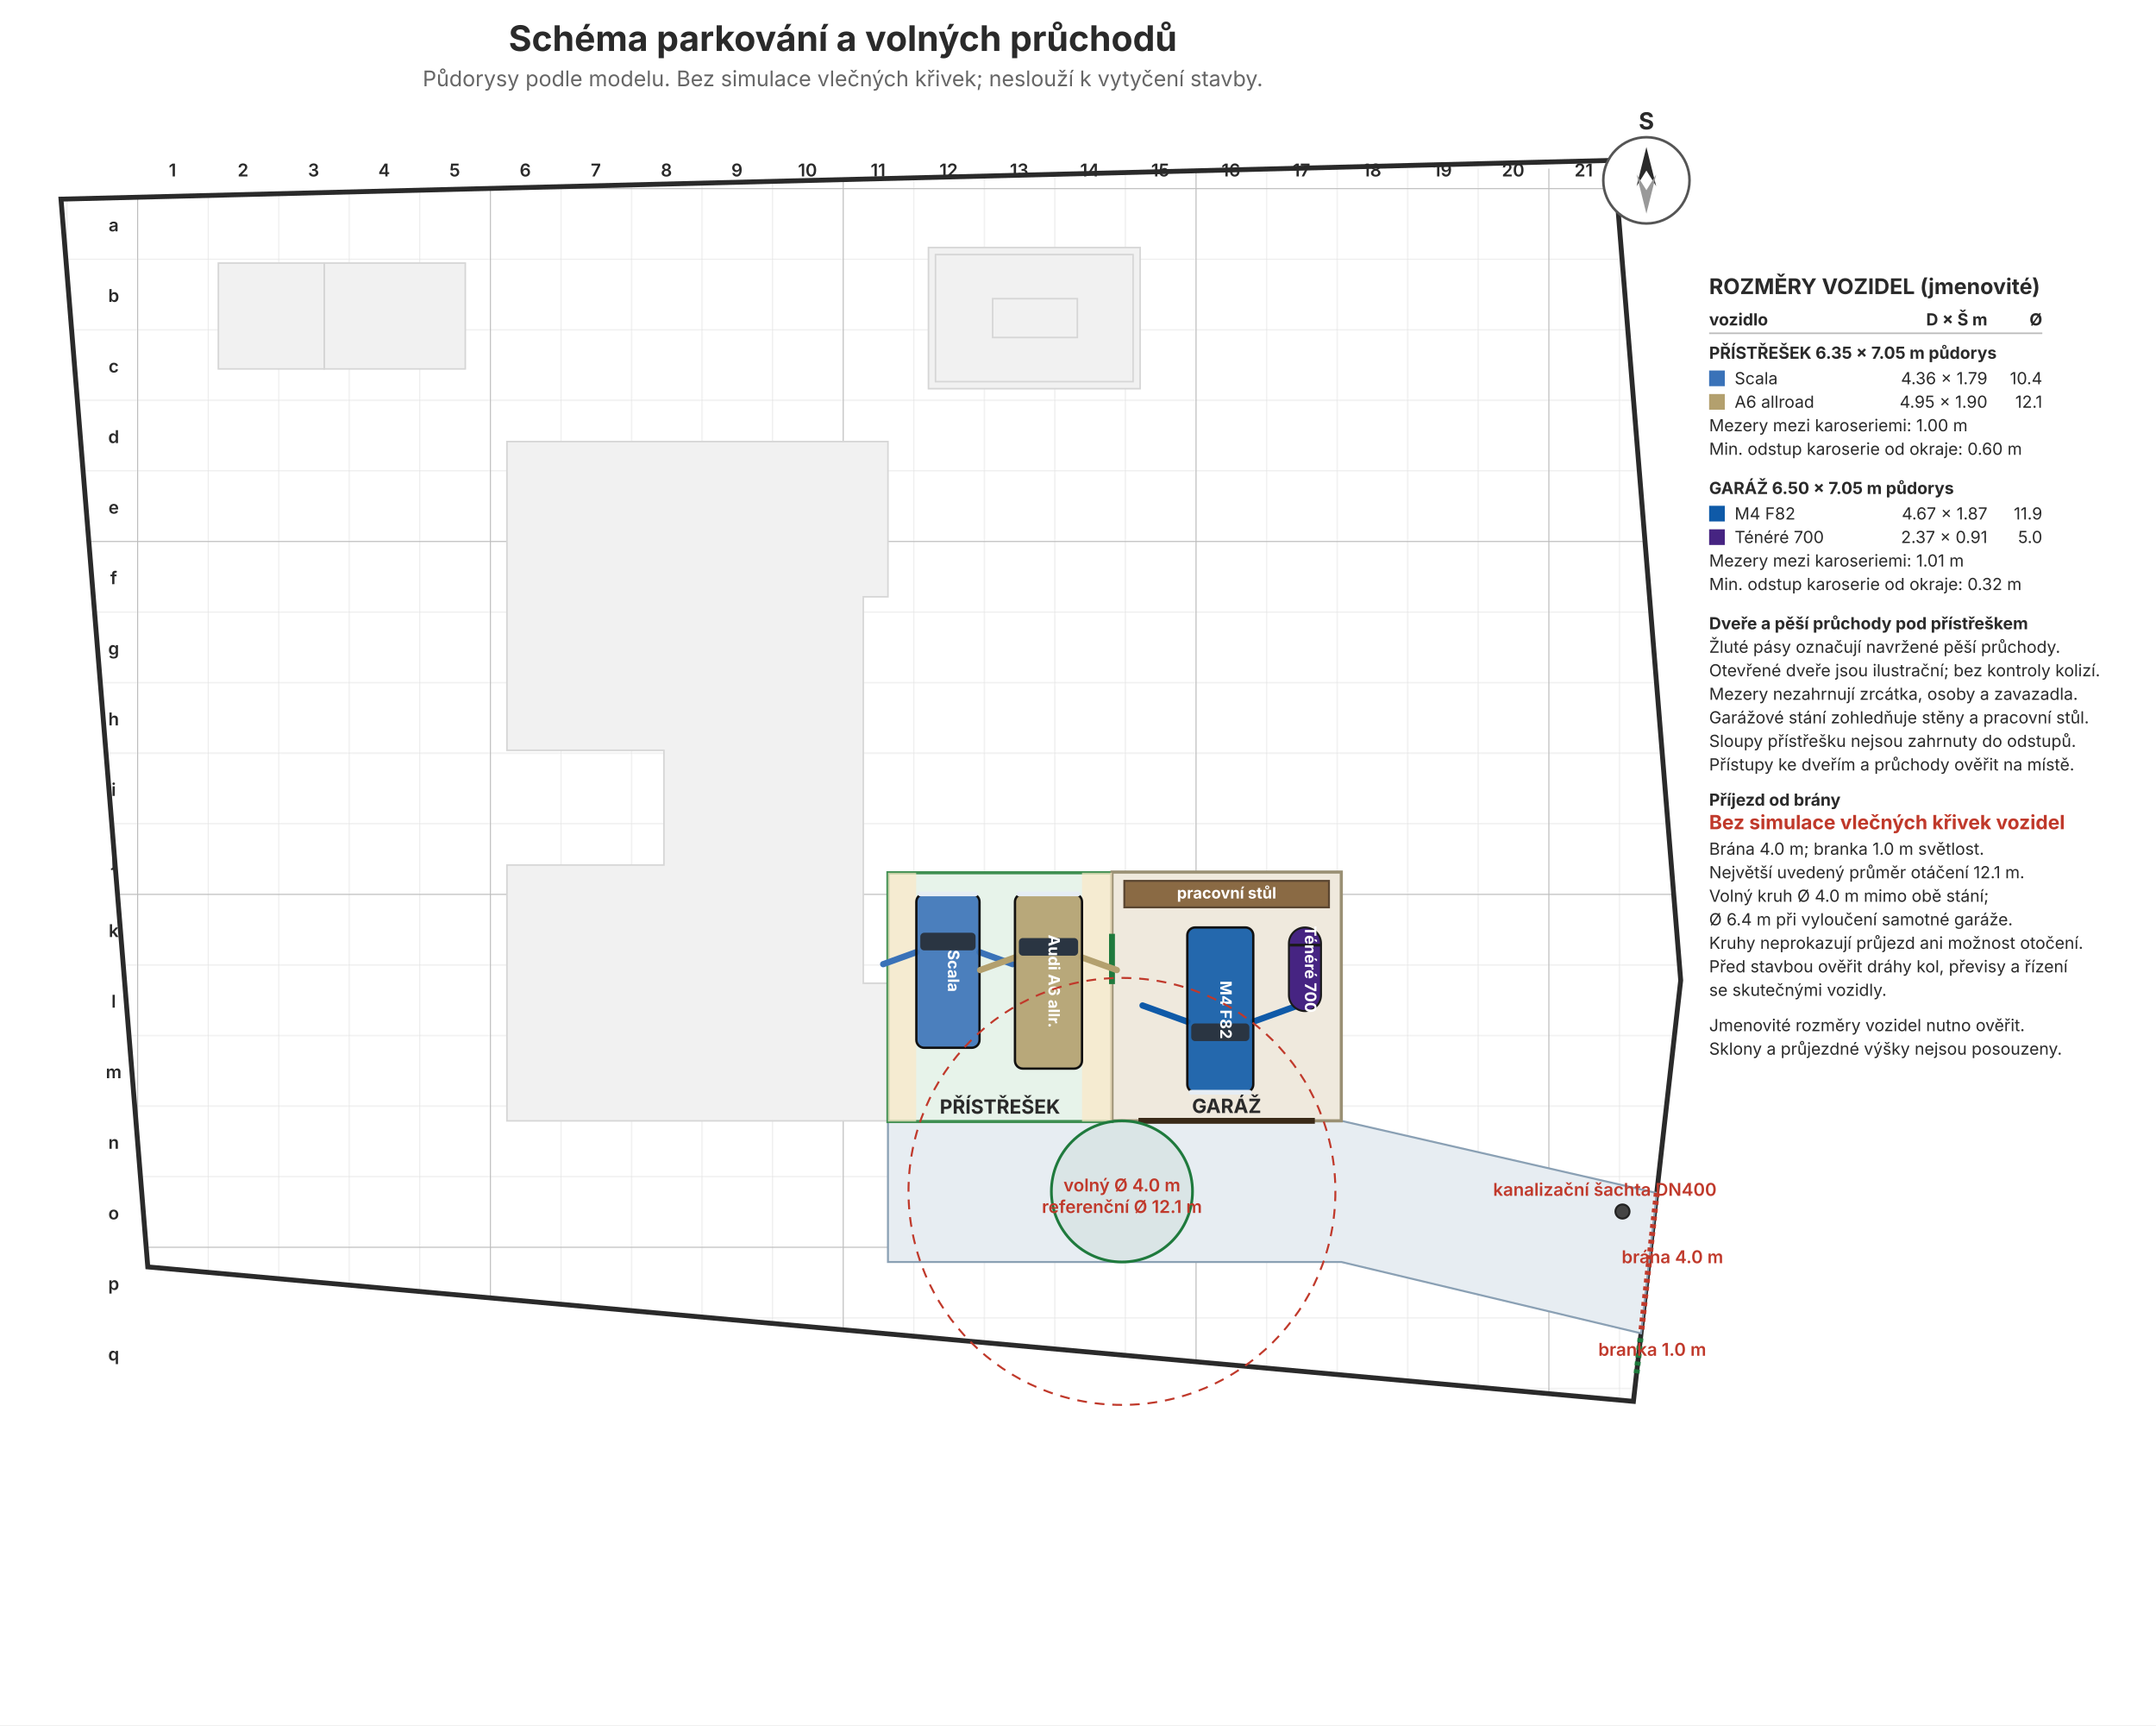
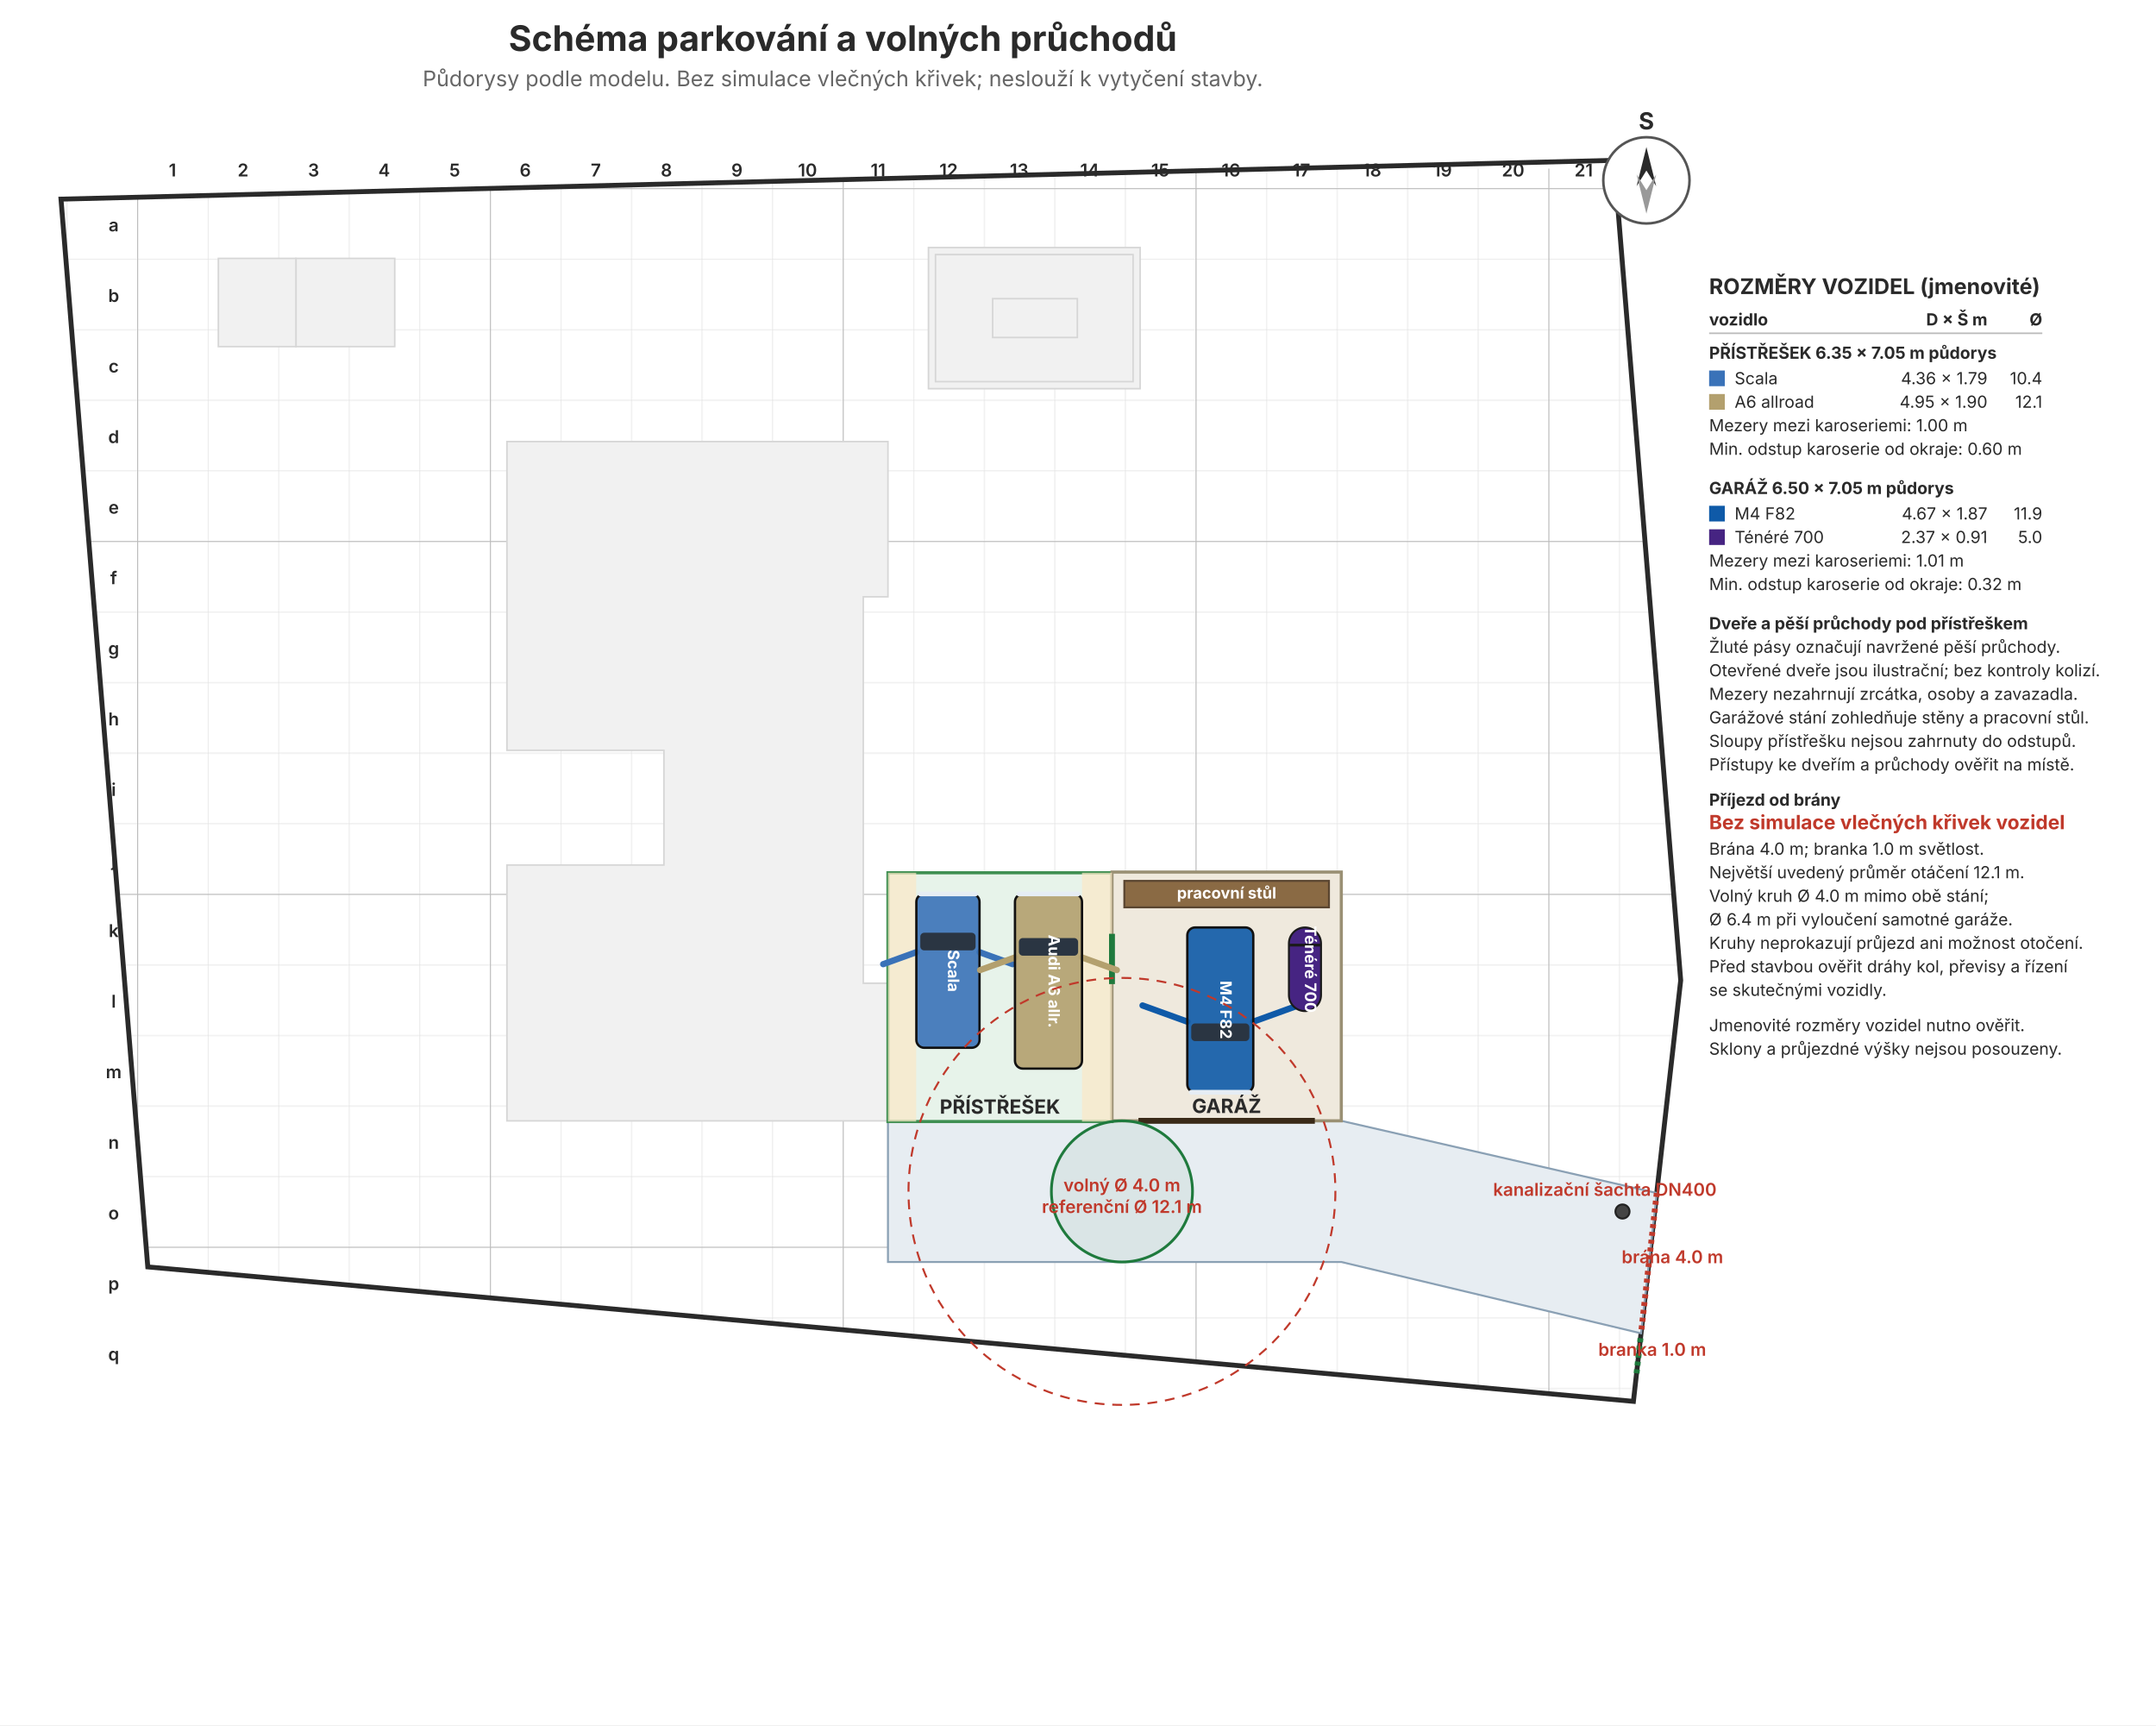
<svg xmlns="http://www.w3.org/2000/svg" viewBox="0 0 1100 880" font-family="-apple-system, BlinkMacSystemFont, sans-serif">
  <defs>
    <pattern id="cg" width="36" height="36" patternUnits="userSpaceOnUse">
      <path d="M 36 0 L 0 0 0 36" fill="none" stroke="#e2e2e2" stroke-width="0.6" />
    </pattern>
    <pattern id="mg" width="180" height="180" patternUnits="userSpaceOnUse">
      <rect width="180" height="180" fill="url(#cg)" />
      <path d="M 180 0 L 0 0 0 180" fill="none" stroke="#bcbcbc" stroke-width="1" />
    </pattern>
    <clipPath id="plot">
      <polygon points="-38.88,5.58 753.48,-14.22 787.5,404.1 779.4,475.74 763.38,618.84 5.4,550.26" />
    </clipPath>
    <marker id="arrow" markerWidth="9" markerHeight="9" refX="7" refY="4.5" orient="auto">
      <path d="M0,0 L9,4.5 L0,9 z" fill="#c0392b" />
    </marker>
  </defs>
  <style>
    text{font-family:-apple-system,sans-serif;fill:#2a2a2a}
    .title{font-size:18px;font-weight:700;text-anchor:middle}
    .sub{font-size:11px;fill:#666;text-anchor:middle}
    .axis{font-size:9px;fill:#777;text-anchor:middle;font-weight:600}
    .bay{font-size:10px;font-weight:700}
    .vlbl{font-size:8px;font-weight:700;fill:#fff}
    .dim{font-size:9px;fill:#c0392b;text-anchor:middle;font-weight:600}
    .ph{font-size:11px;font-weight:700}
    .pt{font-size:8.5px}
    .ok{font-size:10px;font-weight:700;fill:#1f7a3d}
    .bad{font-size:10px;font-weight:700;fill:#c0392b}
  </style>
  <rect width="1100" height="880" fill="white" />
  <text x="430" y="26" class="title">Schéma parkování a volných průchodů</text>
  <text x="430" y="44" class="sub">Půdorysy podle modelu. Bez simulace vlečných křivek; neslouží k vytyčení stavby.</text>
  <g transform="translate(70, 96)">
    <g clip-path="url(#plot)">
      <rect x="-50" y="-10" width="900" height="720" fill="url(#mg)" />
    </g>
    <polygon points="-38.88,5.58 753.48,-14.22 787.5,404.1 779.4,475.74 763.38,618.84 5.4,550.26" fill="none" stroke="#2a2a2a" stroke-width="2.5" />
    <g class="axis">
      <text x="18" y="-6">1</text>
      <text x="54" y="-6">2</text>
      <text x="90" y="-6">3</text>
      <text x="126" y="-6">4</text>
      <text x="162" y="-6">5</text>
      <text x="198" y="-6">6</text>
      <text x="234" y="-6">7</text>
      <text x="270" y="-6">8</text>
      <text x="306" y="-6">9</text>
      <text x="342" y="-6">10</text>
      <text x="378" y="-6">11</text>
      <text x="414" y="-6">12</text>
      <text x="450" y="-6">13</text>
      <text x="486" y="-6">14</text>
      <text x="522" y="-6">15</text>
      <text x="558" y="-6">16</text>
      <text x="594" y="-6">17</text>
      <text x="630" y="-6">18</text>
      <text x="666" y="-6">19</text>
      <text x="702" y="-6">20</text>
      <text x="738" y="-6">21</text>
      <text x="774" y="-6">22</text>
    </g>
    <g class="axis">
      <text x="-12" y="22">a</text>
      <text x="-12" y="58">b</text>
      <text x="-12" y="94">c</text>
      <text x="-12" y="130">d</text>
      <text x="-12" y="166">e</text>
      <text x="-12" y="202">f</text>
      <text x="-12" y="238">g</text>
      <text x="-12" y="274">h</text>
      <text x="-12" y="310">i</text>
      <text x="-12" y="346">j</text>
      <text x="-12" y="382">k</text>
      <text x="-12" y="418">l</text>
      <text x="-12" y="454">m</text>
      <text x="-12" y="490">n</text>
      <text x="-12" y="526">o</text>
      <text x="-12" y="562">p</text>
      <text x="-12" y="598">q</text>
    </g>
    <g clip-path="url(#plot)" fill="#f1f1f1" stroke="#d6d6d6" stroke-width="0.8">
      <polygon points="188.64,129.24 383.04,129.24 383.04,208.44 370.44,208.44 370.44,405.54 383.04,405.54 383.04,475.74 188.64,475.74 188.64,345.24 268.74,345.24 268.74,286.74 188.64,286.74" />
-       <rect x="95.4" y="38.18" width="72" height="54" />
-       <rect x="41.4" y="38.18" width="54" height="54" />
+       <rect x="81" y="35.8" width="50.4" height="45" />
+       <rect x="41.4" y="35.8" width="39.6" height="45" />
      <rect x="403.7" y="30.26" width="108" height="72" />
      <rect x="407.3" y="33.86" width="100.8" height="64.8" />
      <rect x="436.46" y="56.36" width="43.2" height="19.8" />
    </g>
    <polygon points="383.04,349.2 497.34,349.2 497.34,475.74 614.34,475.74 775.28,512.57 767.27,584.13 614.34,547.74 383.04,547.74" fill="#e7edf2" stroke="#8aa0b4" stroke-width="1" />
    <g data-feature="sewerInspection">
      <circle cx="757.8" cy="522" r="3.6" fill="#444" stroke="#222" />
      <text x="748.8" y="514" class="dim" text-anchor="end">kanalizační šachta DN400</text>
    </g>
    <rect x="383.04" y="349.2" width="114.3" height="126.9" fill="#e7f3ea" stroke="#3f8f52" stroke-width="1.6" />
    <rect x="497.34" y="348.84" width="117" height="126.9" fill="#efe9dd" stroke="#9a9074" stroke-width="1.6" />
    <line x1="510.84" y1="475.74" x2="600.84" y2="475.74" stroke="#3a2a18" stroke-width="3" />
    <text x="440.19" y="472.1" class="bay" fill="#2f6f43" text-anchor="middle">PŘÍSTŘEŠEK</text>
    <text x="555.84" y="471.74" class="bay" fill="#7a6f52" text-anchor="middle">GARÁŽ</text>
    <rect x="503.64" y="353.34" width="104.4" height="13.5" fill="#8a6a44" stroke="#5a4530" stroke-width="1" />
    <text x="555.84" y="362.34" class="vlbl" text-anchor="middle" fill="#fff">pracovní stůl</text>
    <rect x="383.04" y="349.2" width="14.4" height="126.9" fill="#fbe9c7" fill-opacity="0.7" />
    <rect x="482.04" y="349.2" width="15.3" height="126.9" fill="#fbe9c7" fill-opacity="0.7" />
    <line x1="497.34" y1="380.34" x2="497.34" y2="405.99" stroke="#1f7a3d" stroke-width="3" />
    <g transform="translate(413.64,399.24)">
      <line x1="-16.11" y1="-9.54" x2="-33.03" y2="-3.42" stroke="#3a72b8" stroke-width="3.2" stroke-linecap="round" />
      <line x1="16.11" y1="-9.54" x2="33.03" y2="-3.42" stroke="#3a72b8" stroke-width="3.2" stroke-linecap="round" />
      <rect x="-16.11" y="-39.24" width="32.22" height="78.48" rx="4" fill="#3a72b8" fill-opacity="0.9" stroke="#111" stroke-width="1.2" />
      <rect x="-14.11" y="-19.44" width="28.22" height="9" rx="2" fill="#2a3542" />
      <line x1="-14.11" y1="-39.24" x2="14.11" y2="-39.24" stroke="#e6edf4" stroke-width="2.4" stroke-linecap="round" />
    </g>
    <text x="413.64" y="399.24" class="vlbl" text-anchor="middle" transform="rotate(90 413.64 399.24)">Scala</text>
    <g transform="translate(464.94,404.55)">
      <line x1="-17.1" y1="-12.15" x2="-34.866" y2="-5.724" stroke="#b3a06e" stroke-width="3.2" stroke-linecap="round" />
      <line x1="17.1" y1="-12.15" x2="34.866" y2="-5.724" stroke="#b3a06e" stroke-width="3.2" stroke-linecap="round" />
      <rect x="-17.1" y="-44.55" width="34.2" height="89.1" rx="4" fill="#b3a06e" fill-opacity="0.9" stroke="#111" stroke-width="1.2" />
      <rect x="-15.1" y="-22.05" width="30.2" height="9" rx="2" fill="#2a3542" />
      <line x1="-15.1" y1="-44.55" x2="15.1" y2="-44.55" stroke="#e6edf4" stroke-width="2.4" stroke-linecap="round" />
    </g>
    <text x="464.94" y="404.55" class="vlbl" text-anchor="middle" transform="rotate(90 464.94 404.55)">Audi A6 allr.</text>
    <g transform="translate(552.6,419.13)">
      <line x1="-16.83" y1="6.03" x2="-39.672" y2="-2.232" stroke="#0f5aa8" stroke-width="3.2" stroke-linecap="round" />
      <line x1="16.83" y1="6.03" x2="39.672" y2="-2.232" stroke="#0f5aa8" stroke-width="3.2" stroke-linecap="round" />
      <rect x="-16.83" y="-42.03" width="33.66" height="84.06" rx="4" fill="#0f5aa8" fill-opacity="0.9" stroke="#111" stroke-width="1.2" />
      <rect x="-14.83" y="6.93" width="29.66" height="9" rx="2" fill="#2a3542" />
      <line x1="-14.83" y1="42.03" x2="14.83" y2="42.03" stroke="#e6edf4" stroke-width="2.4" stroke-linecap="round" />
    </g>
    <text x="552.6" y="419.13" class="vlbl" text-anchor="middle" transform="rotate(90 552.6 419.13)">M4 F82</text>
    <g transform="translate(595.8,398.43)">
      <rect x="-8.19" y="-21.33" width="16.38" height="42.66" rx="8.19" fill="#462482" stroke="#1a1a1a" stroke-width="1" />
      <line x1="-8.1" y1="-12.33" x2="8.1" y2="-12.33" stroke="#1a1a1a" stroke-width="1.4" />
    </g>
    <text x="595.8" y="398.43" class="vlbl" text-anchor="middle" transform="rotate(90 595.8 398.43)">Ténéré 700</text>
    <line x1="775.28" y1="512.57" x2="767.27" y2="584.13" stroke="#c0392b" stroke-width="3" stroke-dasharray="2,2" />
    <text x="783.28" y="548.35" class="dim" text-anchor="start">brána 4.0 m</text>
    <line id="wicket-clear-opening" x1="766.99" y1="586.63" x2="764.98" y2="604.52" stroke="#1f7a3d" stroke-width="3" stroke-dasharray="2,2" />
    <text x="772.98" y="595.58" class="dim" fill="#1f7a3d" text-anchor="start">branka 1.0 m</text>
    <circle cx="502.42" cy="511.74" r="108.9" fill="none" stroke="#c0392b" stroke-width="1" stroke-dasharray="5,4" />
    <circle cx="502.42" cy="511.74" r="36" fill="#1f7a3d" fill-opacity="0.07" stroke="#1f7a3d" stroke-width="1.4" />
    <text x="502.42" y="511.74" class="dim" fill="#1f7a3d">volný Ø 4.0 m</text>
    <text x="502.42" y="522.74" class="dim">referenční Ø 12.1 m</text>
  </g>
  <g transform="translate(840, 92)">
    <circle r="22" fill="white" stroke="#555" stroke-width="1.3" />
    <path d="M 0 -17 L 5 3 L 0 -5 L -5 3 Z" fill="#2a2a2a" />
    <path d="M 0 5 L 5 -3 L 0 17 L -5 -3 Z" fill="#999" />
    <text y="-26" font-size="12" font-weight="700" text-anchor="middle">S</text>
  </g>
  <g transform="translate(872, 150)">
    <text x="0" y="0" class="ph">ROZMĚRY VOZIDEL (jmenovité)</text>
    <text x="0" y="16" class="pt" font-weight="700" fill="#555">vozidlo</text>
    <text x="142" y="16" class="pt" font-weight="700" fill="#555" text-anchor="end">D × Š m</text>
    <text x="170" y="16" class="pt" font-weight="700" fill="#555" text-anchor="end">Ø</text>
    <line x1="0" y1="20" x2="170" y2="20" stroke="#bbb" stroke-width="0.8" />
    <text x="0" y="33" class="pt" font-weight="700" fill="#333">PŘÍSTŘEŠEK 6.35 × 7.05 m půdorys</text>
    <rect x="0" y="39" width="8" height="8" fill="#3a72b8" />
    <text x="13" y="46" class="pt">Scala</text>
    <text x="142" y="46" class="pt" text-anchor="end">4.36 × 1.79</text>
    <text x="170" y="46" class="pt" text-anchor="end">10.4</text>
    <rect x="0" y="51" width="8" height="8" fill="#b3a06e" />
    <text x="13" y="58" class="pt">A6 allroad</text>
    <text x="142" y="58" class="pt" text-anchor="end">4.95 × 1.90</text>
    <text x="170" y="58" class="pt" text-anchor="end">12.1</text>
    <text x="0" y="70" class="pt">Mezery mezi karoseriemi: 1.00 m</text>
    <text x="0" y="82" class="pt">Min. odstup karoserie od okraje: 0.60 m</text>
    <text x="0" y="102" class="pt" font-weight="700" fill="#333">GARÁŽ 6.50 × 7.05 m půdorys</text>
    <rect x="0" y="108" width="8" height="8" fill="#0f5aa8" />
    <text x="13" y="115" class="pt">M4 F82</text>
    <text x="142" y="115" class="pt" text-anchor="end">4.67 × 1.87</text>
    <text x="170" y="115" class="pt" text-anchor="end">11.9</text>
    <rect x="0" y="120" width="8" height="8" fill="#462482" />
    <text x="13" y="127" class="pt">Ténéré 700</text>
    <text x="142" y="127" class="pt" text-anchor="end">2.37 × 0.91</text>
    <text x="170" y="127" class="pt" text-anchor="end">5.0</text>
    <text x="0" y="139" class="pt">Mezery mezi karoseriemi: 1.01 m</text>
    <text x="0" y="151" class="pt">Min. odstup karoserie od okraje: 0.32 m</text>
    <text x="0" y="171" class="pt" fill="#444" font-weight="700">Dveře a pěší průchody pod přístřeškem</text>
    <text x="0" y="183" class="pt" fill="#555">Žluté pásy označují navržené pěší průchody.</text>
    <text x="0" y="195" class="pt" fill="#555">Otevřené dveře jsou ilustrační; bez kontroly kolizí.</text>
    <text x="0" y="207" class="pt" fill="#555">Mezery nezahrnují zrcátka, osoby a zavazadla.</text>
    <text x="0" y="219" class="pt" fill="#555">Garážové stání zohledňuje stěny a pracovní stůl.</text>
    <text x="0" y="231" class="pt" fill="#555">Sloupy přístřešku nejsou zahrnuty do odstupů.</text>
    <text x="0" y="243" class="pt" fill="#555">Přístupy ke dveřím a průchody ověřit na místě.</text>
    <text x="0" y="261" class="pt" fill="#444" font-weight="700">Příjezd od brány</text>
    <text x="0" y="273" class="bad" font-size="8.5">Bez simulace vlečných křivek vozidel</text>
    <text x="0" y="286" class="pt" fill="#555">Brána 4.0 m; branka 1.0 m světlost.</text>
    <text x="0" y="298" class="pt" fill="#555">Největší uvedený průměr otáčení 12.1 m.</text>
    <text x="0" y="310" class="pt" fill="#555">Volný kruh Ø 4.0 m mimo obě stání;</text>
    <text x="0" y="322" class="pt" fill="#555">Ø 6.4 m při vyloučení samotné garáže.</text>
    <text x="0" y="334" class="pt" fill="#555">Kruhy neprokazují průjezd ani možnost otočení.</text>
    <text x="0" y="346" class="pt" fill="#555">Před stavbou ověřit dráhy kol, převisy a řízení</text>
    <text x="0" y="358" class="pt" fill="#555">se skutečnými vozidly.</text>
    <text x="0" y="376" class="pt" fill="#888">Jmenovité rozměry vozidel nutno ověřit.</text>
    <text x="0" y="388" class="pt" fill="#888">Sklony a průjezdné výšky nejsou posouzeny.</text>
  </g>
</svg>
